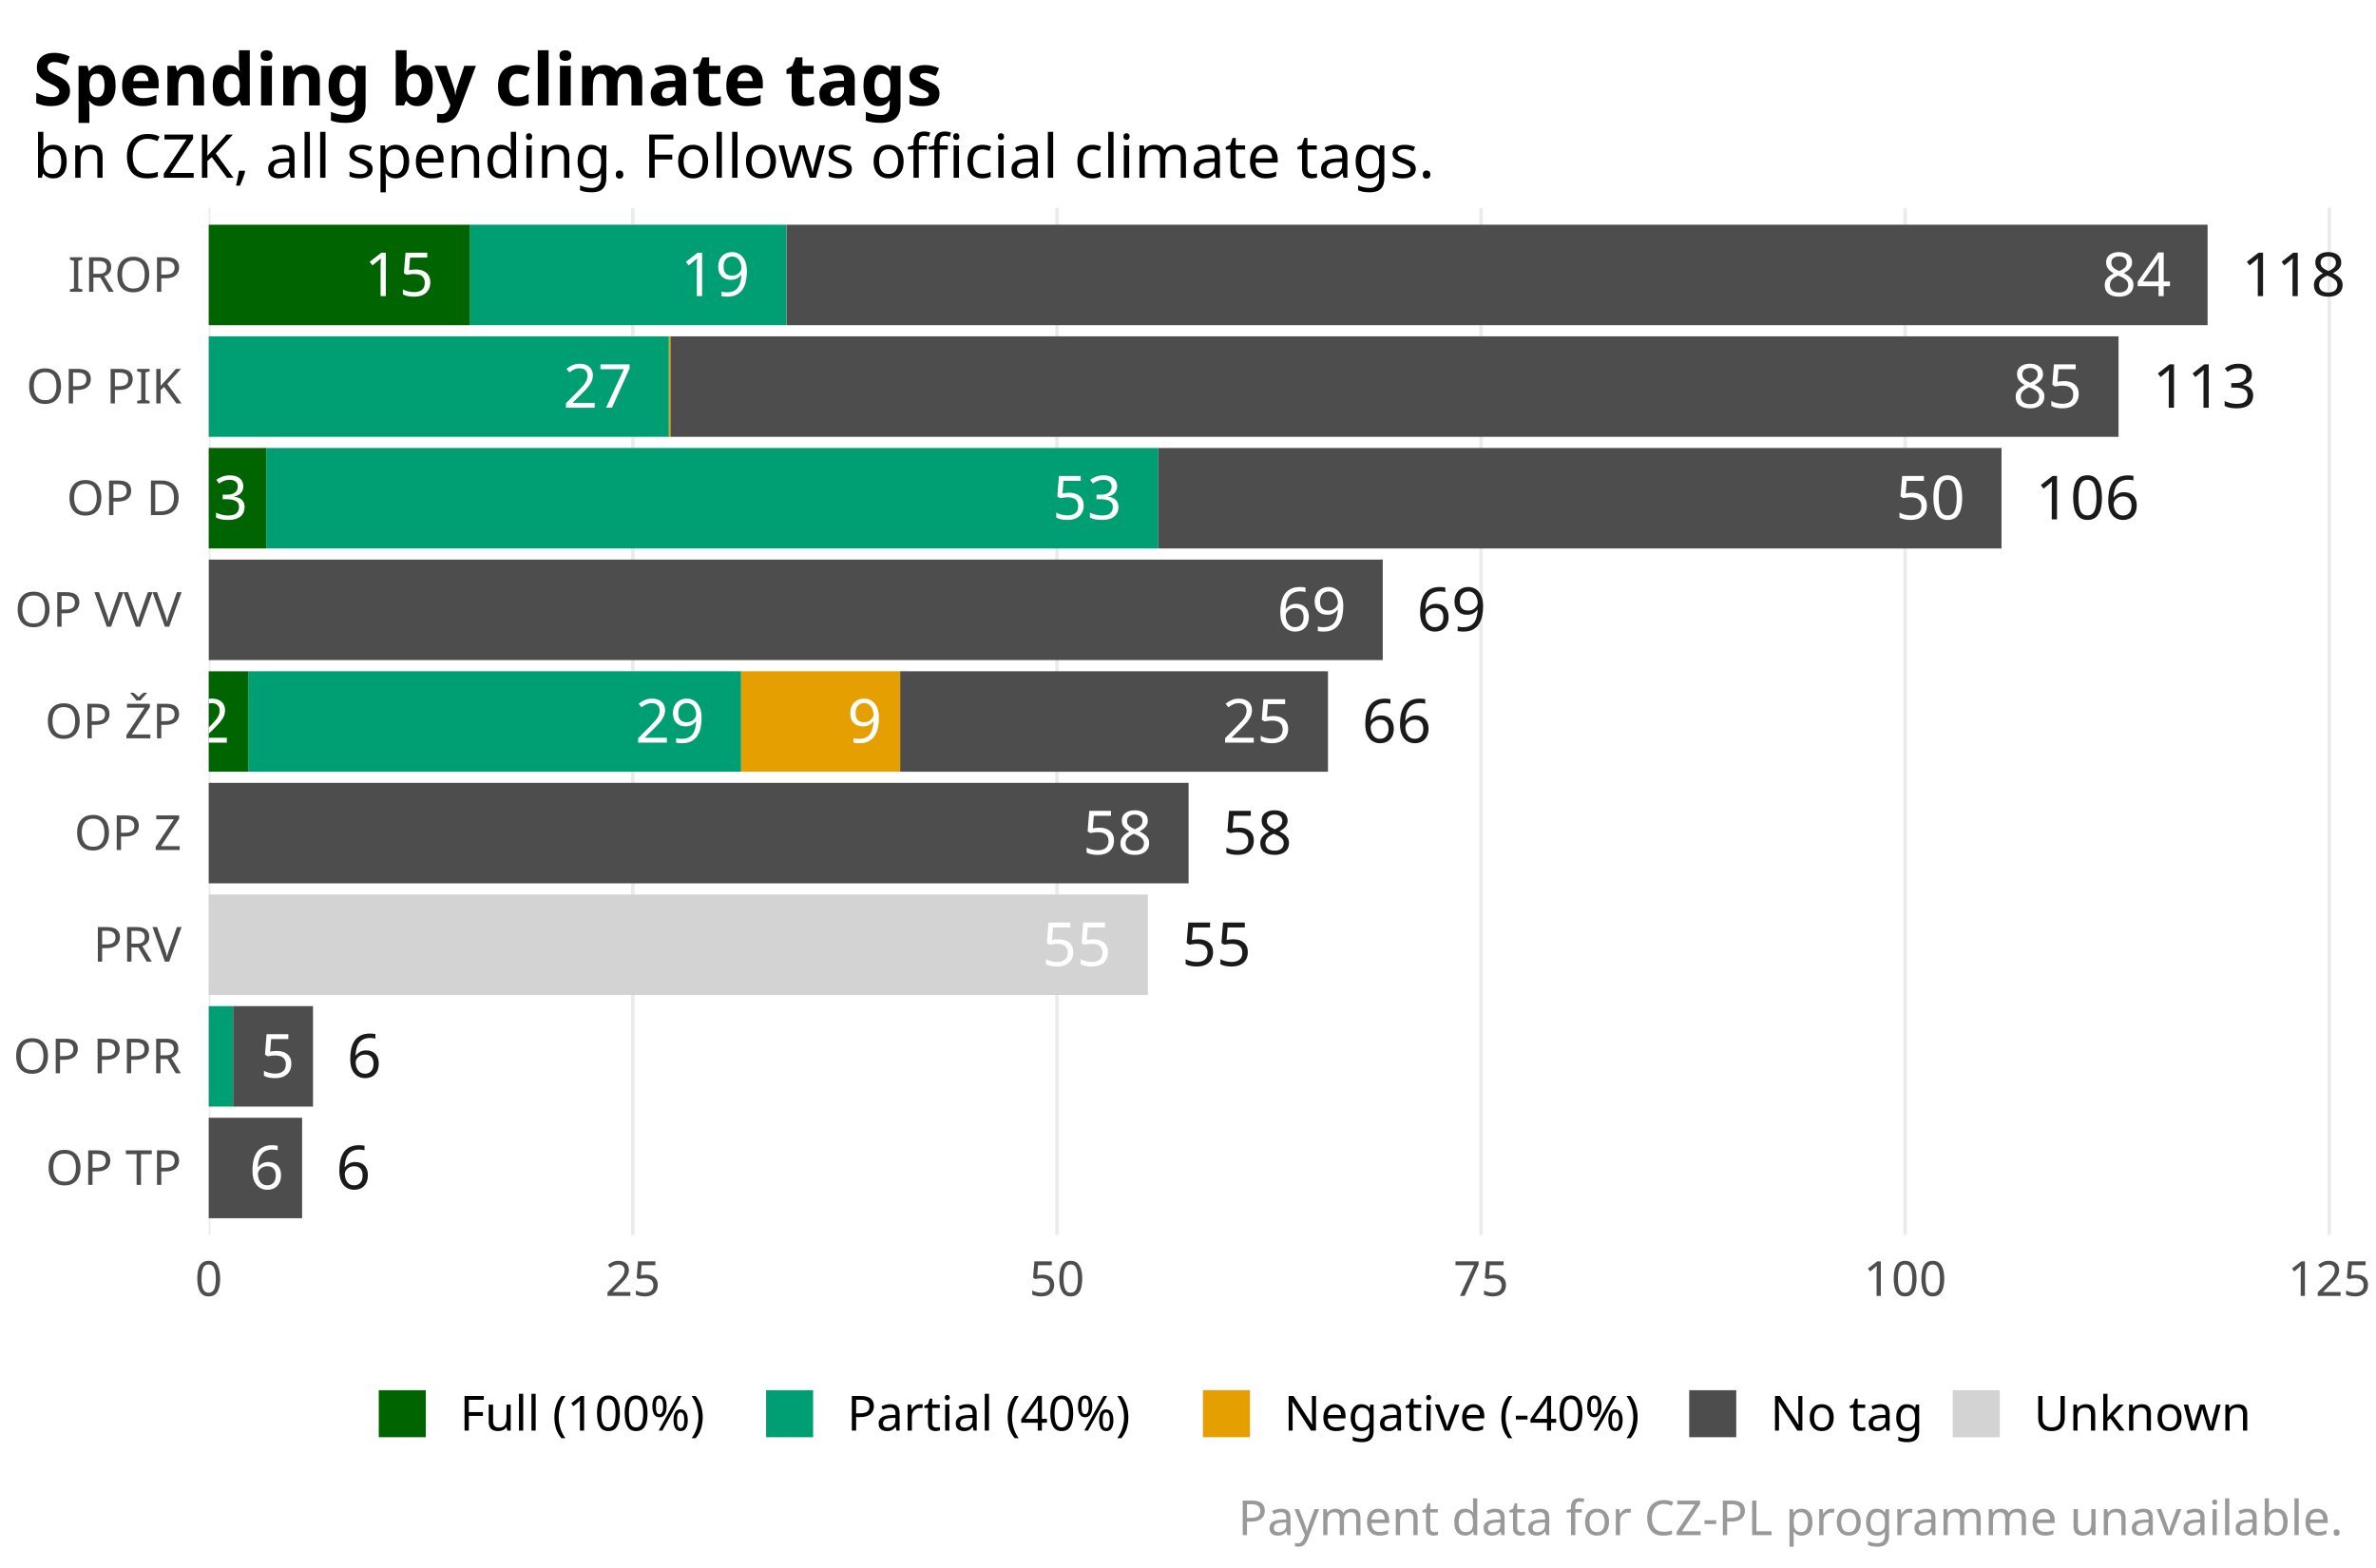
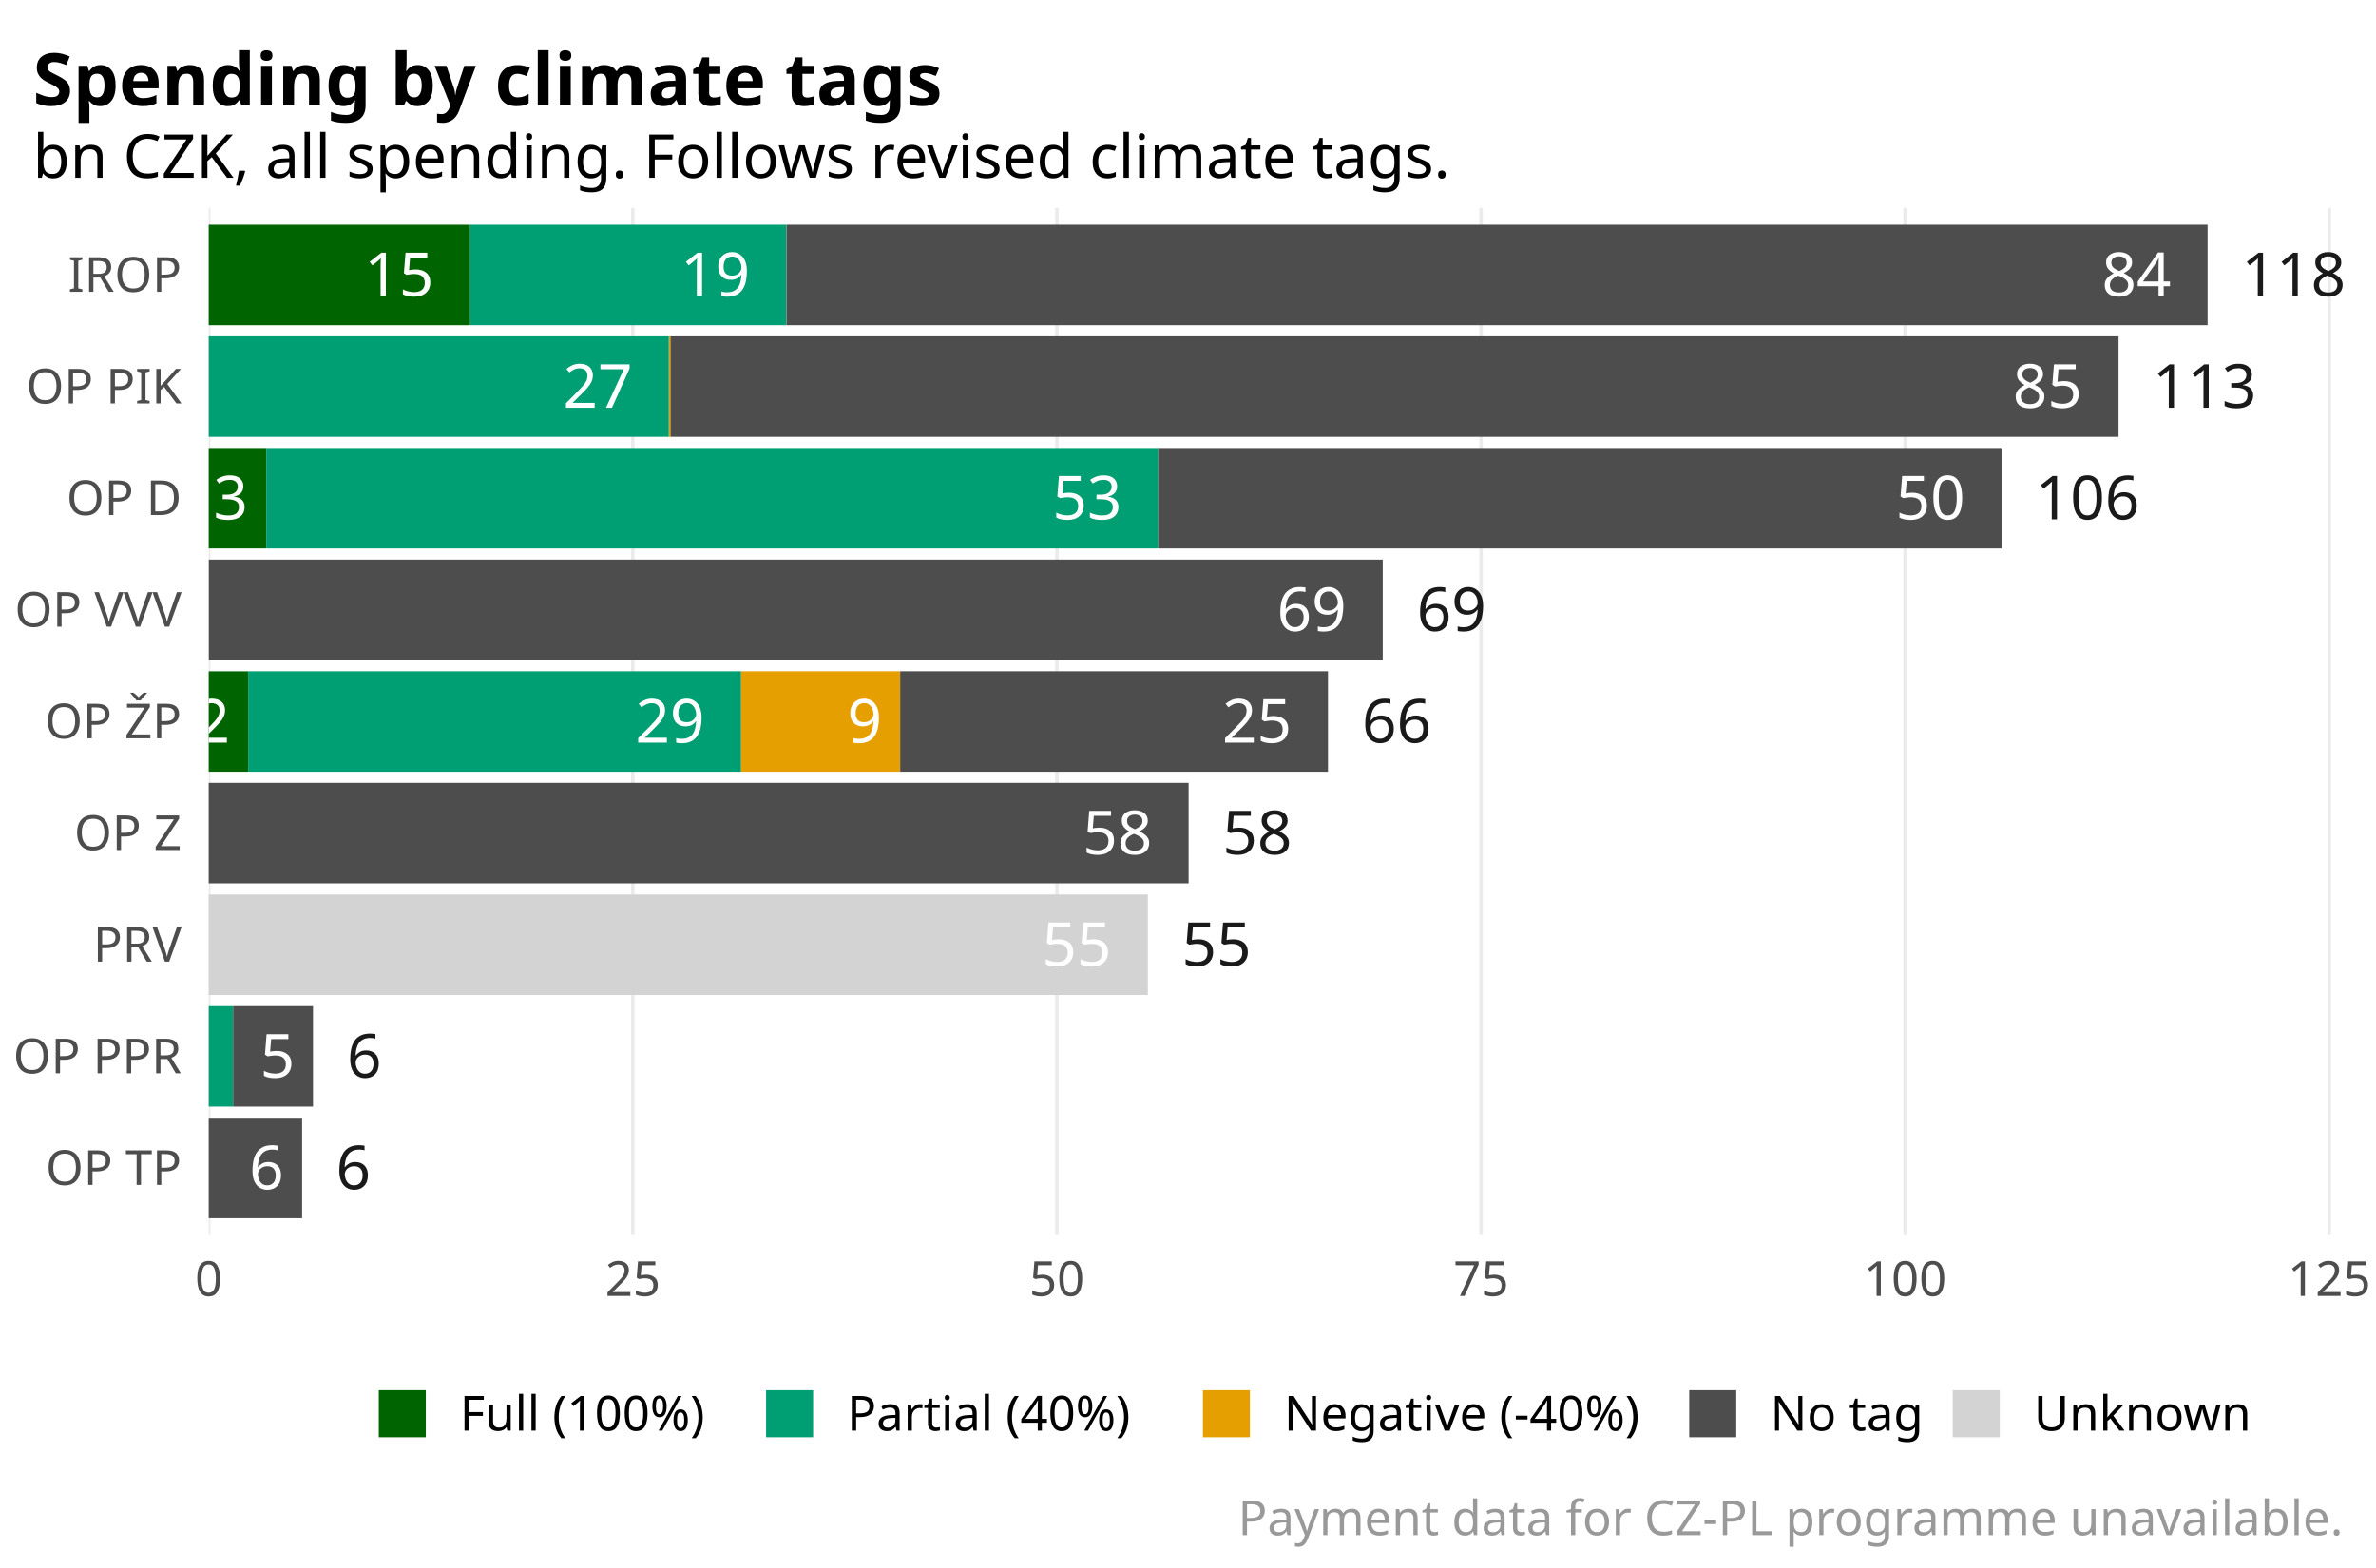
<svg xmlns="http://www.w3.org/2000/svg" class="svglite" width="432.00pt" height="285.12pt" viewBox="0 0 432.00 285.12">
  <defs>
    <style type="text/css">
    .svglite line, .svglite polyline, .svglite polygon, .svglite path, .svglite rect, .svglite circle {
      fill: none;
      stroke: #000000;
      stroke-linecap: round;
      stroke-linejoin: round;
      stroke-miterlimit: 10.00;
    }
    .svglite text {
      white-space: pre;
    }
  </style>
  </defs>
  <rect width="100%" height="100%" style="stroke: none; fill: #FFFFFF;" />
  <defs>
    <clipPath id="cpMC4wMHw0MzIuMDB8MC4wMHwyODUuMTI=">
      <rect x="0.00" y="0.00" width="432.00" height="285.12" />
    </clipPath>
  </defs>
  <g clip-path="url(#cpMC4wMHw0MzIuMDB8MC4wMHwyODUuMTI=)">
</g>
  <defs>
    <clipPath id="cpMzcuOTV8NDI2LjAyfDM3LjgxfDIyNC41Nw==">
      <rect x="37.95" y="37.81" width="388.08" height="186.76" />
    </clipPath>
  </defs>
  <g clip-path="url(#cpMzcuOTV8NDI2LjAyfDM3LjgxfDIyNC41Nw==)">
    <rect x="37.95" y="37.81" width="388.08" height="186.76" style="stroke-width: 1.07; stroke: none; fill: #FFFFFF;" />
    <polyline points="37.95,224.57 37.95,37.81 " style="stroke-width: 0.64; stroke: #EBEBEB; stroke-linecap: butt;" />
    <polyline points="115.06,224.57 115.06,37.81 " style="stroke-width: 0.64; stroke: #EBEBEB; stroke-linecap: butt;" />
    <polyline points="192.17,224.57 192.17,37.81 " style="stroke-width: 0.64; stroke: #EBEBEB; stroke-linecap: butt;" />
    <polyline points="269.28,224.57 269.28,37.81 " style="stroke-width: 0.64; stroke: #EBEBEB; stroke-linecap: butt;" />
    <polyline points="346.39,224.57 346.39,37.81 " style="stroke-width: 0.64; stroke: #EBEBEB; stroke-linecap: butt;" />
    <polyline points="423.50,224.57 423.50,37.81 " style="stroke-width: 0.64; stroke: #EBEBEB; stroke-linecap: butt;" />
    <rect x="37.95" y="203.25" width="0" height="18.27" style="stroke-width: 1.07; stroke: none; stroke-linecap: square; stroke-linejoin: miter; fill: #D3D3D3;" />
    <rect x="37.95" y="203.25" width="16.98" height="18.27" style="stroke-width: 1.07; stroke: none; stroke-linecap: square; stroke-linejoin: miter; fill: #4D4D4D;" />
    <rect x="37.95" y="182.95" width="0.00" height="18.27" style="stroke-width: 1.07; stroke: none; stroke-linecap: square; stroke-linejoin: miter; fill: #006400;" />
    <rect x="37.95" y="182.95" width="4.43" height="18.27" style="stroke-width: 1.07; stroke: none; stroke-linecap: square; stroke-linejoin: miter; fill: #009E73;" />
    <rect x="42.38" y="182.95" width="0.00" height="18.27" style="stroke-width: 1.07; stroke: none; stroke-linecap: square; stroke-linejoin: miter; fill: #D3D3D3;" />
    <rect x="42.38" y="182.95" width="14.53" height="18.27" style="stroke-width: 1.07; stroke: none; stroke-linecap: square; stroke-linejoin: miter; fill: #4D4D4D;" />
    <rect x="37.95" y="162.65" width="170.75" height="18.27" style="stroke-width: 1.07; stroke: none; stroke-linecap: square; stroke-linejoin: miter; fill: #D3D3D3;" />
    <rect x="37.95" y="142.35" width="0.002" height="18.27" style="stroke-width: 1.07; stroke: none; stroke-linecap: square; stroke-linejoin: miter; fill: #D3D3D3;" />
    <rect x="37.95" y="142.35" width="178.16" height="18.27" style="stroke-width: 1.07; stroke: none; stroke-linecap: square; stroke-linejoin: miter; fill: #4D4D4D;" />
    <rect x="37.95" y="122.06" width="7.18" height="18.27" style="stroke-width: 1.07; stroke: none; stroke-linecap: square; stroke-linejoin: miter; fill: #006400;" />
    <rect x="45.12" y="122.06" width="89.63" height="18.27" style="stroke-width: 1.07; stroke: none; stroke-linecap: square; stroke-linejoin: miter; fill: #009E73;" />
    <rect x="134.75" y="122.06" width="28.92" height="18.27" style="stroke-width: 1.07; stroke: none; stroke-linecap: square; stroke-linejoin: miter; fill: #E69F00;" />
    <rect x="163.67" y="122.06" width="0.00" height="18.27" style="stroke-width: 1.07; stroke: none; stroke-linecap: square; stroke-linejoin: miter; fill: #D3D3D3;" />
    <rect x="163.67" y="122.06" width="77.78" height="18.27" style="stroke-width: 1.07; stroke: none; stroke-linecap: square; stroke-linejoin: miter; fill: #4D4D4D;" />
    <rect x="37.95" y="101.76" width="0.030" height="18.27" style="stroke-width: 1.07; stroke: none; stroke-linecap: square; stroke-linejoin: miter; fill: #D3D3D3;" />
    <rect x="37.97" y="101.76" width="213.44" height="18.27" style="stroke-width: 1.07; stroke: none; stroke-linecap: square; stroke-linejoin: miter; fill: #4D4D4D;" />
    <rect x="37.95" y="81.46" width="10.46" height="18.27" style="stroke-width: 1.07; stroke: none; stroke-linecap: square; stroke-linejoin: miter; fill: #006400;" />
    <rect x="48.41" y="81.46" width="162.19" height="18.27" style="stroke-width: 1.07; stroke: none; stroke-linecap: square; stroke-linejoin: miter; fill: #009E73;" />
    <rect x="210.60" y="81.46" width="153.31" height="18.27" style="stroke-width: 1.07; stroke: none; stroke-linecap: square; stroke-linejoin: miter; fill: #4D4D4D;" />
    <rect x="37.95" y="61.16" width="83.67" height="18.27" style="stroke-width: 1.07; stroke: none; stroke-linecap: square; stroke-linejoin: miter; fill: #009E73;" />
    <rect x="121.62" y="61.16" width="0.29" height="18.27" style="stroke-width: 1.07; stroke: none; stroke-linecap: square; stroke-linejoin: miter; fill: #E69F00;" />
    <rect x="121.91" y="61.16" width="0.00" height="18.27" style="stroke-width: 1.07; stroke: none; stroke-linecap: square; stroke-linejoin: miter; fill: #D3D3D3;" />
    <rect x="121.91" y="61.16" width="263.28" height="18.27" style="stroke-width: 1.07; stroke: none; stroke-linecap: square; stroke-linejoin: miter; fill: #4D4D4D;" />
    <rect x="37.95" y="40.86" width="47.54" height="18.27" style="stroke-width: 1.07; stroke: none; stroke-linecap: square; stroke-linejoin: miter; fill: #006400;" />
    <rect x="85.48" y="40.86" width="57.50" height="18.27" style="stroke-width: 1.07; stroke: none; stroke-linecap: square; stroke-linejoin: miter; fill: #009E73;" />
    <rect x="142.98" y="40.86" width="0.020" height="18.27" style="stroke-width: 1.07; stroke: none; stroke-linecap: square; stroke-linejoin: miter; fill: #D3D3D3;" />
    <rect x="143.00" y="40.86" width="258.38" height="18.27" style="stroke-width: 1.07; stroke: none; stroke-linecap: square; stroke-linejoin: miter; fill: #4D4D4D;" />
    <text x="51.61" y="216.24" text-anchor="end" style="font-size: 11.04px;fill: #FFFFFF; font-family: &quot;IBM Plex Sans&quot;;" textLength="6.62px" lengthAdjust="spacingAndGlyphs">6</text>
    <text x="53.60" y="195.94" text-anchor="end" style="font-size: 11.04px;fill: #FFFFFF; font-family: &quot;IBM Plex Sans&quot;;" textLength="6.62px" lengthAdjust="spacingAndGlyphs">5</text>
    <text x="202.08" y="175.64" text-anchor="end" style="font-size: 11.04px;fill: #FFFFFF; font-family: &quot;IBM Plex Sans&quot;;" textLength="13.23px" lengthAdjust="spacingAndGlyphs">55</text>
    <text x="209.49" y="155.34" text-anchor="end" style="font-size: 11.04px;fill: #FFFFFF; font-family: &quot;IBM Plex Sans&quot;;" textLength="13.23px" lengthAdjust="spacingAndGlyphs">58</text>
    <text x="41.81" y="135.04" text-anchor="end" style="font-size: 11.04px;fill: #FFFFFF; font-family: &quot;IBM Plex Sans&quot;;" textLength="6.62px" lengthAdjust="spacingAndGlyphs">2</text>
    <text x="128.13" y="135.04" text-anchor="end" style="font-size: 11.04px;fill: #FFFFFF; font-family: &quot;IBM Plex Sans&quot;;" textLength="13.23px" lengthAdjust="spacingAndGlyphs">29</text>
    <text x="160.37" y="135.04" text-anchor="end" style="font-size: 11.04px;fill: #FFFFFF; font-family: &quot;IBM Plex Sans&quot;;" textLength="6.62px" lengthAdjust="spacingAndGlyphs">9</text>
    <text x="234.84" y="135.04" text-anchor="end" style="font-size: 11.04px;fill: #FFFFFF; font-family: &quot;IBM Plex Sans&quot;;" textLength="13.23px" lengthAdjust="spacingAndGlyphs">25</text>
    <text x="244.80" y="114.74" text-anchor="end" style="font-size: 11.04px;fill: #FFFFFF; font-family: &quot;IBM Plex Sans&quot;;" textLength="13.23px" lengthAdjust="spacingAndGlyphs">69</text>
    <text x="45.10" y="94.44" text-anchor="end" style="font-size: 11.04px;fill: #FFFFFF; font-family: &quot;IBM Plex Sans&quot;;" textLength="6.62px" lengthAdjust="spacingAndGlyphs">3</text>
    <text x="203.98" y="94.44" text-anchor="end" style="font-size: 11.04px;fill: #FFFFFF; font-family: &quot;IBM Plex Sans&quot;;" textLength="13.23px" lengthAdjust="spacingAndGlyphs">53</text>
    <text x="357.29" y="94.44" text-anchor="end" style="font-size: 11.04px;fill: #FFFFFF; font-family: &quot;IBM Plex Sans&quot;;" textLength="13.23px" lengthAdjust="spacingAndGlyphs">50</text>
    <text x="115.00" y="74.14" text-anchor="end" style="font-size: 11.04px;fill: #FFFFFF; font-family: &quot;IBM Plex Sans&quot;;" textLength="13.23px" lengthAdjust="spacingAndGlyphs">27</text>
    <text x="378.57" y="74.14" text-anchor="end" style="font-size: 11.04px;fill: #FFFFFF; font-family: &quot;IBM Plex Sans&quot;;" textLength="13.23px" lengthAdjust="spacingAndGlyphs">85</text>
    <text x="78.86" y="53.84" text-anchor="end" style="font-size: 11.04px;fill: #FFFFFF; font-family: &quot;IBM Plex Sans&quot;;" textLength="13.23px" lengthAdjust="spacingAndGlyphs">15</text>
    <text x="136.36" y="53.84" text-anchor="end" style="font-size: 11.04px;fill: #FFFFFF; font-family: &quot;IBM Plex Sans&quot;;" textLength="13.23px" lengthAdjust="spacingAndGlyphs">19</text>
    <text x="394.76" y="53.84" text-anchor="end" style="font-size: 11.04px;fill: #FFFFFF; font-family: &quot;IBM Plex Sans&quot;;" textLength="13.23px" lengthAdjust="spacingAndGlyphs">84</text>
    <text x="61.09" y="216.24" style="font-size: 11.04px;fill: #1A1A1A; font-family: &quot;IBM Plex Sans&quot;;" textLength="6.62px" lengthAdjust="spacingAndGlyphs">6</text>
    <text x="63.07" y="195.94" style="font-size: 11.04px;fill: #1A1A1A; font-family: &quot;IBM Plex Sans&quot;;" textLength="6.62px" lengthAdjust="spacingAndGlyphs">6</text>
    <text x="214.87" y="175.64" style="font-size: 11.04px;fill: #1A1A1A; font-family: &quot;IBM Plex Sans&quot;;" textLength="13.23px" lengthAdjust="spacingAndGlyphs">55</text>
    <text x="222.28" y="155.34" style="font-size: 11.04px;fill: #1A1A1A; font-family: &quot;IBM Plex Sans&quot;;" textLength="13.23px" lengthAdjust="spacingAndGlyphs">58</text>
    <text x="247.62" y="135.04" style="font-size: 11.04px;fill: #1A1A1A; font-family: &quot;IBM Plex Sans&quot;;" textLength="13.23px" lengthAdjust="spacingAndGlyphs">66</text>
    <text x="257.59" y="114.74" style="font-size: 11.04px;fill: #1A1A1A; font-family: &quot;IBM Plex Sans&quot;;" textLength="13.23px" lengthAdjust="spacingAndGlyphs">69</text>
    <text x="370.08" y="94.44" style="font-size: 11.04px;fill: #1A1A1A; font-family: &quot;IBM Plex Sans&quot;;" textLength="19.85px" lengthAdjust="spacingAndGlyphs">106</text>
    <text x="391.35" y="74.14" style="font-size: 11.04px;fill: #1A1A1A; font-family: &quot;IBM Plex Sans&quot;;" textLength="19.85px" lengthAdjust="spacingAndGlyphs">113</text>
    <text x="407.54" y="53.84" style="font-size: 11.04px;fill: #1A1A1A; font-family: &quot;IBM Plex Sans&quot;;" textLength="19.85px" lengthAdjust="spacingAndGlyphs">118</text>
  </g>
  <g clip-path="url(#cpMC4wMHw0MzIuMDB8MC4wMHwyODUuMTI=)">
    <text x="33.01" y="215.46" text-anchor="end" style="font-size: 8.80px;fill: #4D4D4D; font-family: &quot;IBM Plex Sans Condensed&quot;;" textLength="21.67px" lengthAdjust="spacingAndGlyphs">OP TP</text>
    <text x="33.01" y="195.16" text-anchor="end" style="font-size: 8.80px;fill: #4D4D4D; font-family: &quot;IBM Plex Sans Condensed&quot;;" textLength="27.04px" lengthAdjust="spacingAndGlyphs">OP PPR</text>
    <text x="33.01" y="174.86" text-anchor="end" style="font-size: 8.80px;fill: #4D4D4D; font-family: &quot;IBM Plex Sans Condensed&quot;;" textLength="14.74px" lengthAdjust="spacingAndGlyphs">PRV</text>
    <text x="33.01" y="154.56" text-anchor="end" style="font-size: 8.80px;fill: #4D4D4D; font-family: &quot;IBM Plex Sans Condensed&quot;;" textLength="16.91px" lengthAdjust="spacingAndGlyphs">OP Z</text>
    <text x="33.01" y="134.26" text-anchor="end" style="font-size: 8.80px;fill: #4D4D4D; font-family: &quot;IBM Plex Sans Condensed&quot;;" textLength="21.74px" lengthAdjust="spacingAndGlyphs">OP ŽP</text>
    <text x="33.01" y="113.96" text-anchor="end" style="font-size: 8.80px;fill: #4D4D4D; font-family: &quot;IBM Plex Sans Condensed&quot;;" textLength="26.80px" lengthAdjust="spacingAndGlyphs">OP VVV</text>
    <text x="33.01" y="93.66" text-anchor="end" style="font-size: 8.80px;fill: #4D4D4D; font-family: &quot;IBM Plex Sans Condensed&quot;;" textLength="17.65px" lengthAdjust="spacingAndGlyphs">OP D</text>
    <text x="33.01" y="73.36" text-anchor="end" style="font-size: 8.80px;fill: #4D4D4D; font-family: &quot;IBM Plex Sans Condensed&quot;;" textLength="25.36px" lengthAdjust="spacingAndGlyphs">OP PIK</text>
    <text x="33.01" y="53.06" text-anchor="end" style="font-size: 8.80px;fill: #4D4D4D; font-family: &quot;IBM Plex Sans Condensed&quot;;" textLength="18.71px" lengthAdjust="spacingAndGlyphs">IROP</text>
    <text x="37.95" y="235.64" text-anchor="middle" style="font-size: 8.80px;fill: #4D4D4D; font-family: &quot;IBM Plex Sans Condensed&quot;;" textLength="4.75px" lengthAdjust="spacingAndGlyphs">0</text>
    <text x="115.06" y="235.64" text-anchor="middle" style="font-size: 8.80px;fill: #4D4D4D; font-family: &quot;IBM Plex Sans Condensed&quot;;" textLength="9.50px" lengthAdjust="spacingAndGlyphs">25</text>
    <text x="192.17" y="235.64" text-anchor="middle" style="font-size: 8.80px;fill: #4D4D4D; font-family: &quot;IBM Plex Sans Condensed&quot;;" textLength="9.50px" lengthAdjust="spacingAndGlyphs">50</text>
    <text x="269.28" y="235.64" text-anchor="middle" style="font-size: 8.80px;fill: #4D4D4D; font-family: &quot;IBM Plex Sans Condensed&quot;;" textLength="9.50px" lengthAdjust="spacingAndGlyphs">75</text>
    <text x="346.39" y="235.64" text-anchor="middle" style="font-size: 8.80px;fill: #4D4D4D; font-family: &quot;IBM Plex Sans Condensed&quot;;" textLength="14.26px" lengthAdjust="spacingAndGlyphs">100</text>
    <text x="423.50" y="235.64" text-anchor="middle" style="font-size: 8.80px;fill: #4D4D4D; font-family: &quot;IBM Plex Sans Condensed&quot;;" textLength="14.26px" lengthAdjust="spacingAndGlyphs">125</text>
    <rect x="68.87" y="252.79" width="8.55" height="8.55" style="stroke-width: 1.07; stroke: none; stroke-linecap: square; stroke-linejoin: miter; fill: #006400;" />
    <rect x="139.29" y="252.79" width="8.55" height="8.55" style="stroke-width: 1.07; stroke: none; stroke-linecap: square; stroke-linejoin: miter; fill: #009E73;" />
    <rect x="218.71" y="252.79" width="8.55" height="8.55" style="stroke-width: 1.07; stroke: none; stroke-linecap: square; stroke-linejoin: miter; fill: #E69F00;" />
    <rect x="307.13" y="252.79" width="8.55" height="8.55" style="stroke-width: 1.07; stroke: none; stroke-linecap: square; stroke-linejoin: miter; fill: #4D4D4D;" />
    <rect x="355.05" y="252.79" width="8.55" height="8.55" style="stroke-width: 1.07; stroke: none; stroke-linecap: square; stroke-linejoin: miter; fill: #D3D3D3;" />
    <text x="83.60" y="260.13" style="font-size: 8.80px; font-family: &quot;IBM Plex Sans Condensed&quot;;" textLength="42.11px" lengthAdjust="spacingAndGlyphs">Full (100%)</text>
    <text x="154.02" y="260.13" style="font-size: 8.80px; font-family: &quot;IBM Plex Sans Condensed&quot;;" textLength="47.28px" lengthAdjust="spacingAndGlyphs">Partial (40%)</text>
    <text x="233.44" y="260.13" style="font-size: 8.80px; font-family: &quot;IBM Plex Sans Condensed&quot;;" textLength="58.70px" lengthAdjust="spacingAndGlyphs">Negative (-40%)</text>
    <text x="321.87" y="260.13" style="font-size: 8.80px; font-family: &quot;IBM Plex Sans Condensed&quot;;" textLength="23.15px" lengthAdjust="spacingAndGlyphs">No tag</text>
    <text x="369.79" y="260.13" style="font-size: 8.80px; font-family: &quot;IBM Plex Sans Condensed&quot;;" textLength="33.70px" lengthAdjust="spacingAndGlyphs">Unknown</text>
-     <text x="5.98" y="32.33" style="font-size: 11.00px; font-family: &quot;IBM Plex Sans Condensed&quot;;" textLength="222.44px" lengthAdjust="spacingAndGlyphs">bn CZK, all spending. Follows official climate tags.</text>
+     <text x="5.98" y="32.33" style="font-size: 11.00px; font-family: &quot;IBM Plex Sans Condensed&quot;;" textLength="224.93px" lengthAdjust="spacingAndGlyphs">bn CZK, all spending. Follows revised climate tags.</text>
    <text x="5.98" y="19.17" style="font-size: 13.20px; font-weight: bold; font-family: &quot;IBM Plex Sans&quot;;" textLength="155.69px" lengthAdjust="spacingAndGlyphs">Spending by climate tags</text>
    <text x="426.02" y="279.14" text-anchor="end" style="font-size: 8.80px;fill: #999999; font-family: &quot;IBM Plex Sans Condensed&quot;;" textLength="173.07px" lengthAdjust="spacingAndGlyphs">Payment data for CZ-PL programme unavailable.</text>
  </g>
</svg>
